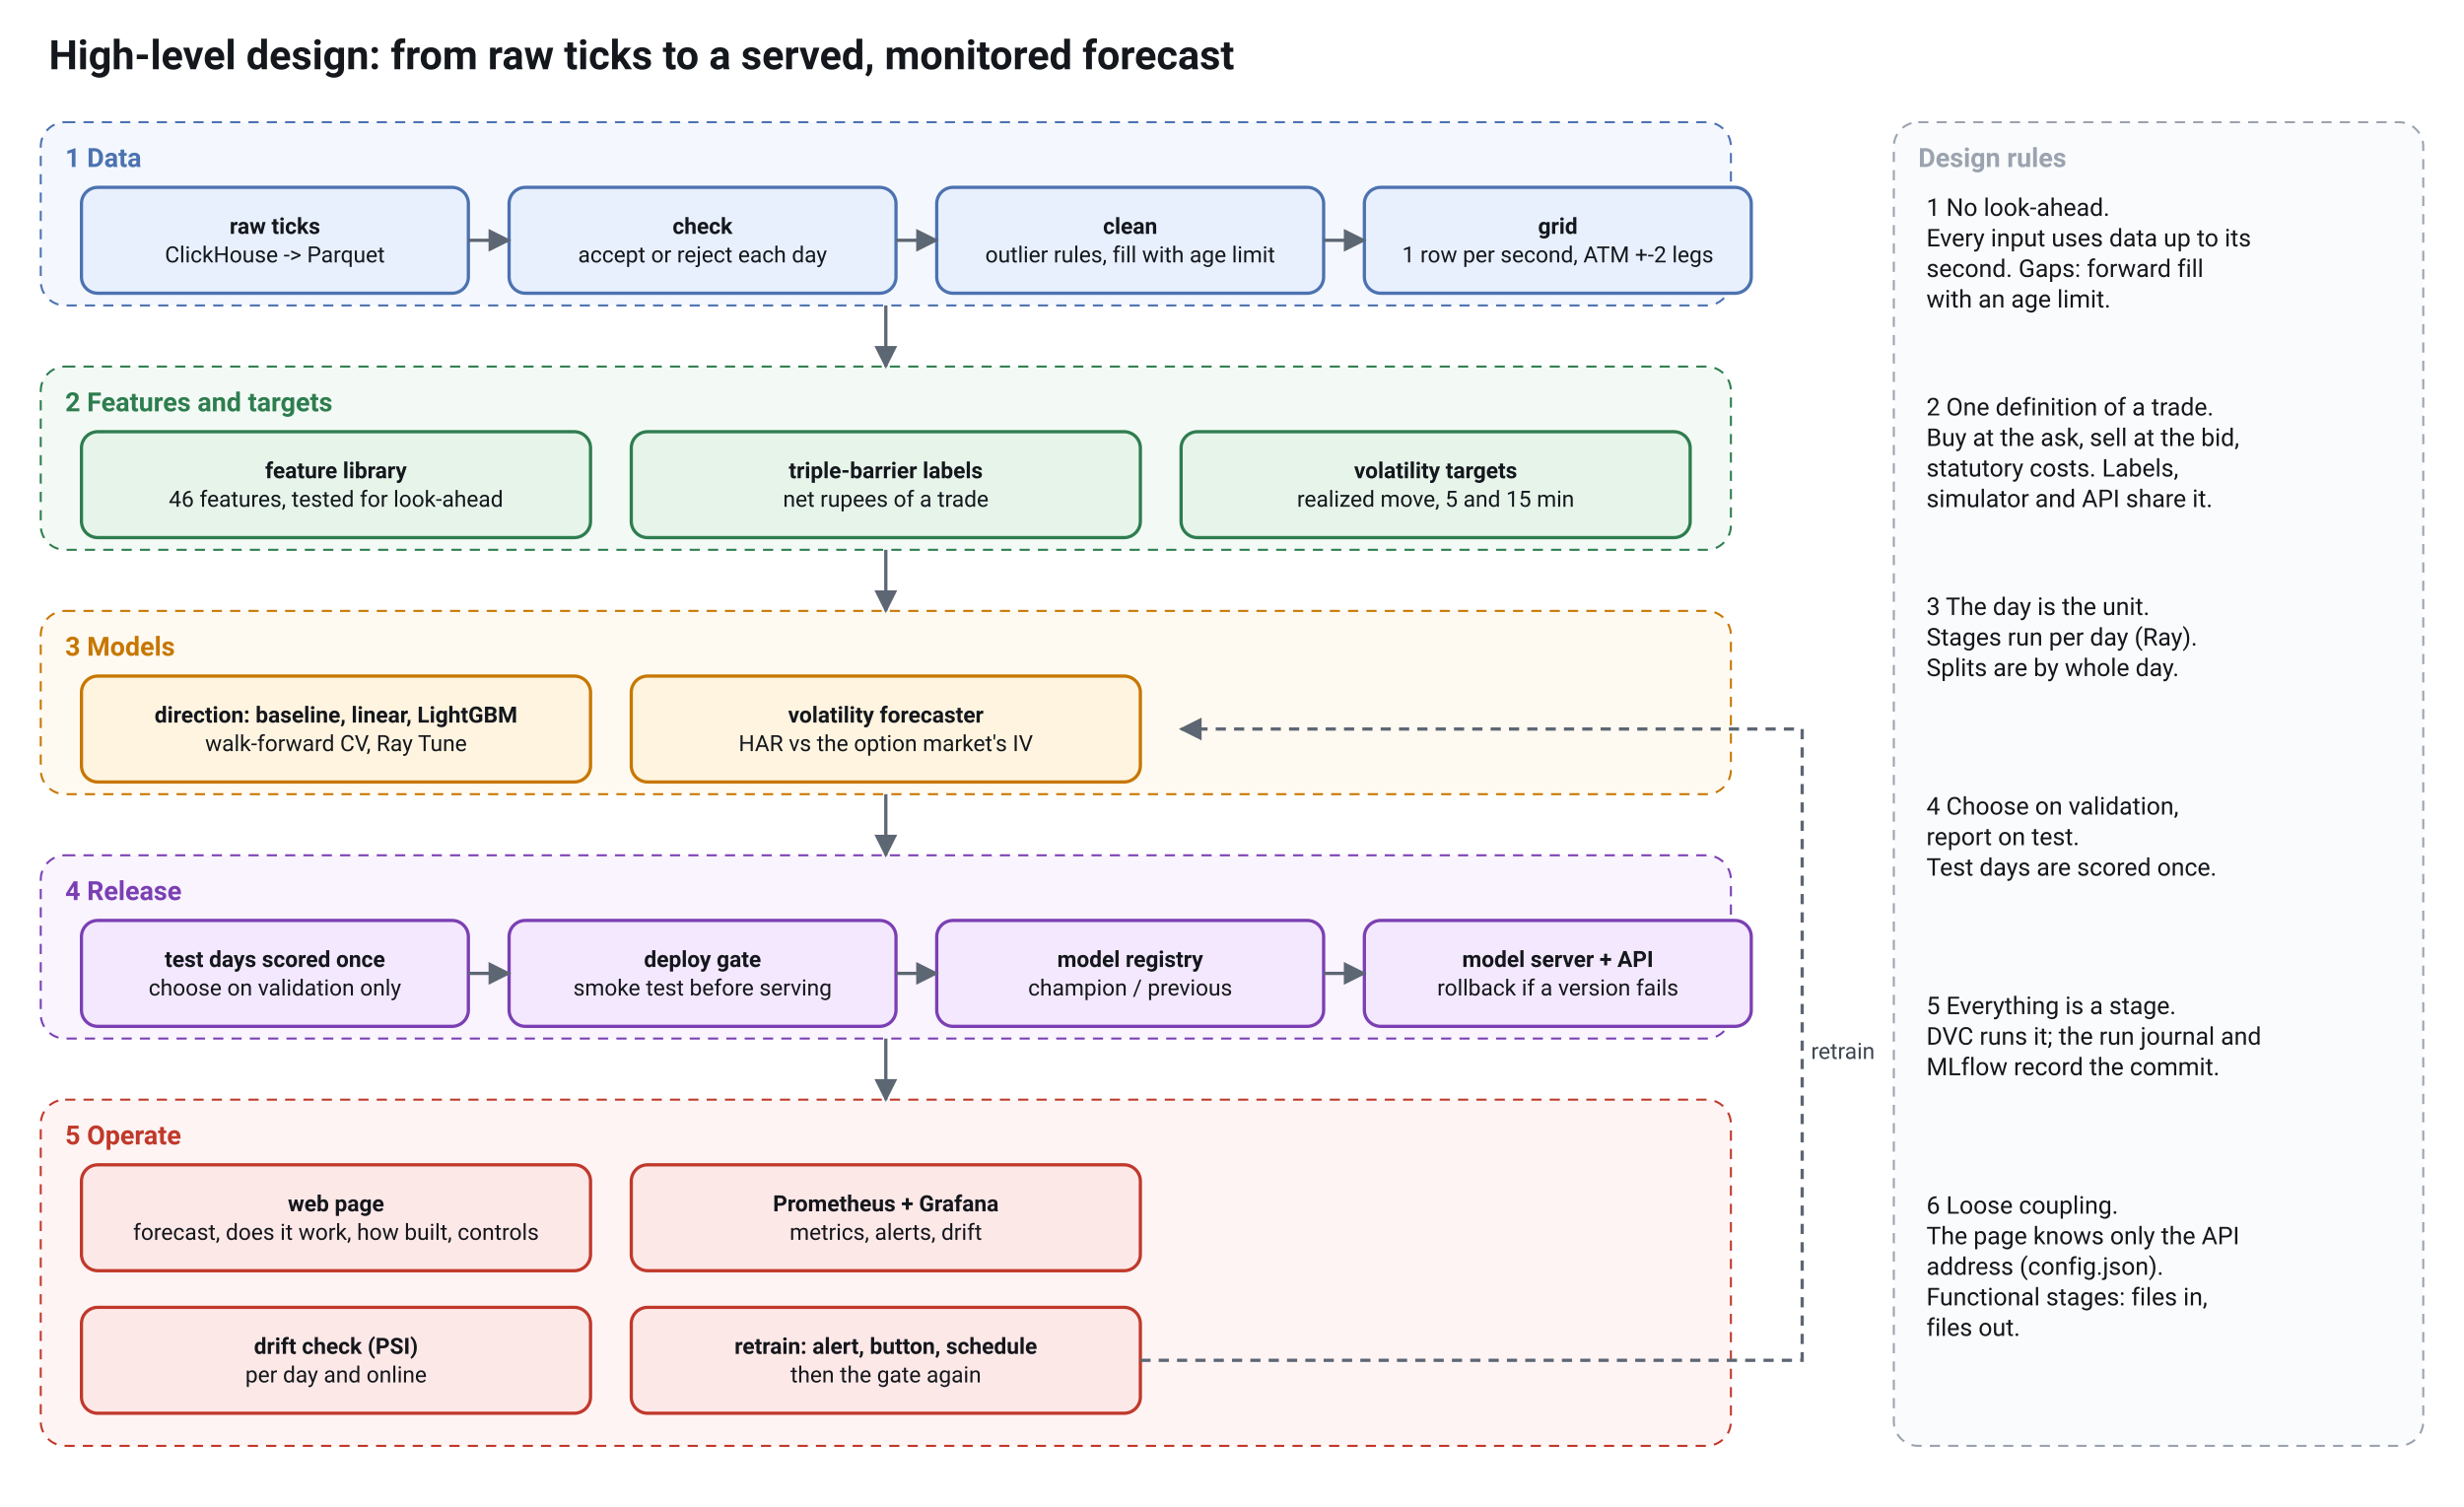
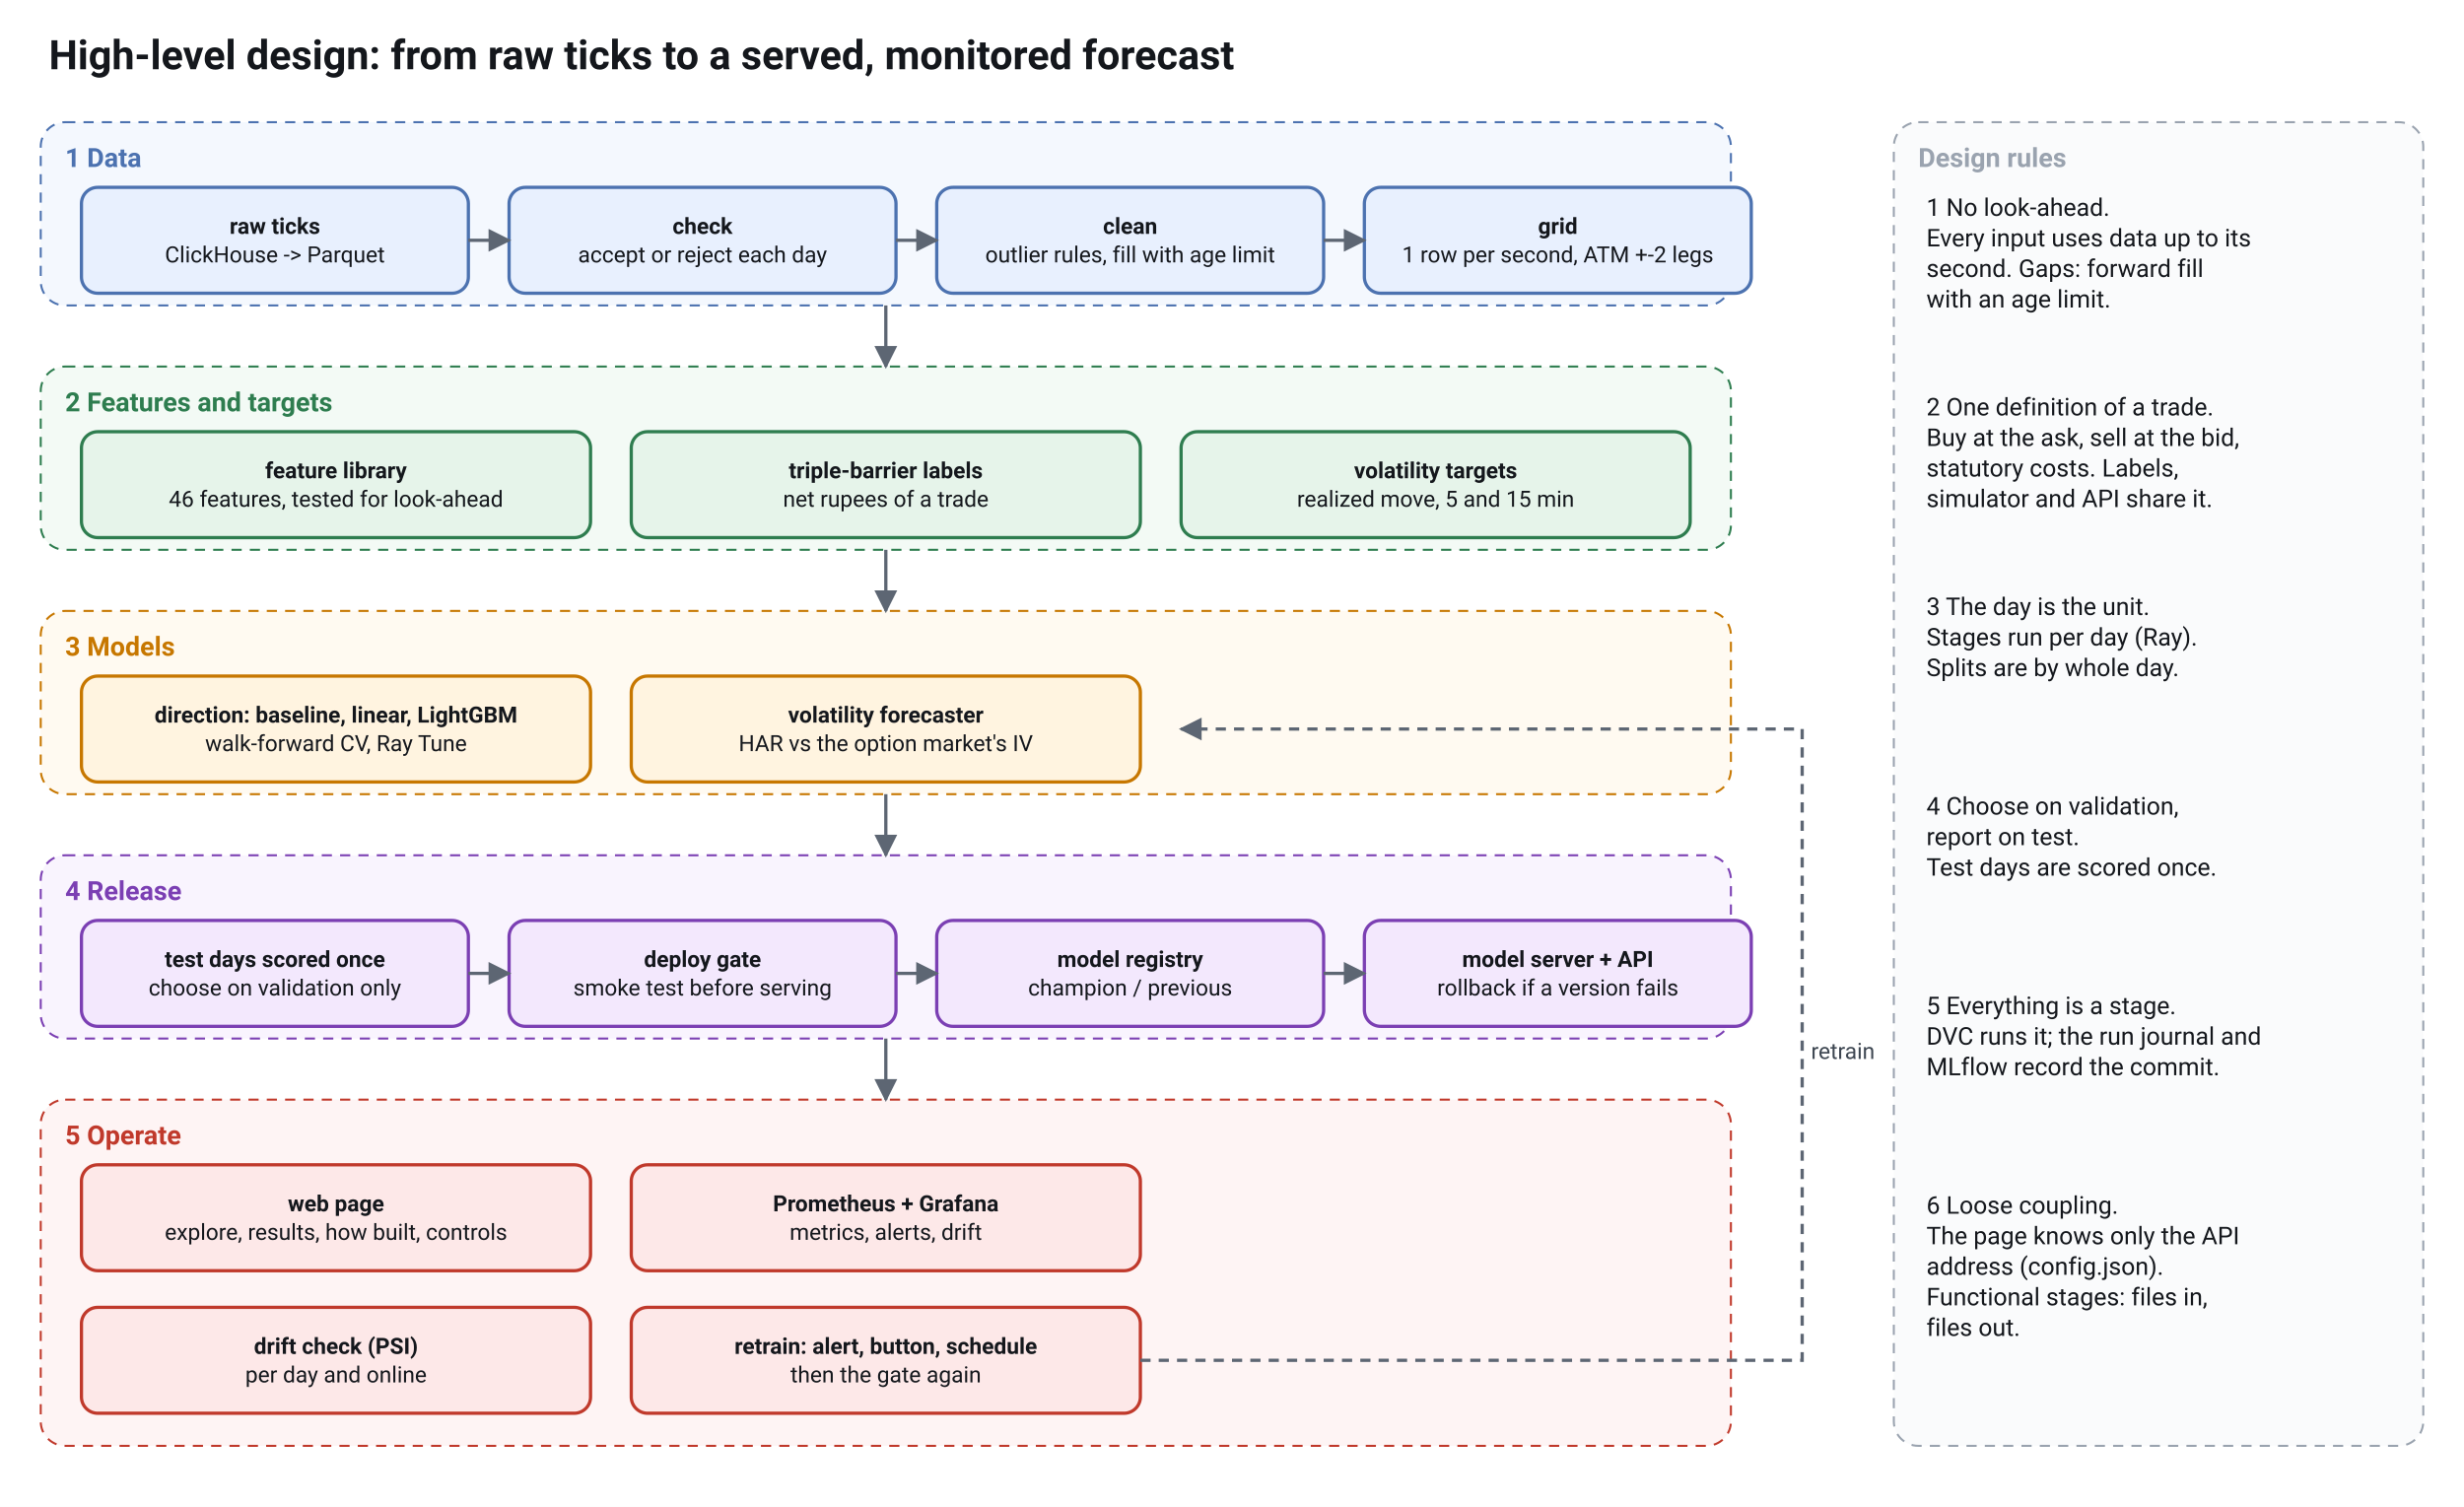
<svg xmlns="http://www.w3.org/2000/svg" width="1210" height="740" viewBox="0 0 1210 740">
  <defs>
    <marker id="a" viewBox="0 0 10 10" refX="9" refY="5" markerWidth="7" markerHeight="7" orient="auto-start-reverse">
      <path d="M0,0 L10,5 L0,10 z" fill="#5d6673" />
    </marker>
  </defs>
  <rect width="1210" height="740" fill="white" />
  <text x="24" y="34" font-size="20" font-weight="700" fill="#14171c" text-anchor="start" font-family="system-ui,-apple-system,Segoe UI,Roboto,sans-serif">High-level design: from raw ticks to a served, monitored forecast</text>
  <rect x="20" y="60" width="830" height="90" rx="12" fill="#e8f0fe" fill-opacity=".45" stroke="#4c72b0" stroke-dasharray="5 4" />
  <text x="32" y="82" font-size="13" font-weight="700" fill="#4c72b0" text-anchor="start" font-family="system-ui,-apple-system,Segoe UI,Roboto,sans-serif">1  Data</text>
  <rect x="20" y="180" width="830" height="90" rx="12" fill="#e6f4ea" fill-opacity=".45" stroke="#2e7d4f" stroke-dasharray="5 4" />
  <text x="32" y="202" font-size="13" font-weight="700" fill="#2e7d4f" text-anchor="start" font-family="system-ui,-apple-system,Segoe UI,Roboto,sans-serif">2  Features and targets</text>
  <rect x="20" y="300" width="830" height="90" rx="12" fill="#fff4e0" fill-opacity=".45" stroke="#c77700" stroke-dasharray="5 4" />
  <text x="32" y="322" font-size="13" font-weight="700" fill="#c77700" text-anchor="start" font-family="system-ui,-apple-system,Segoe UI,Roboto,sans-serif">3  Models</text>
  <rect x="20" y="420" width="830" height="90" rx="12" fill="#f3e8fd" fill-opacity=".45" stroke="#7b3fb3" stroke-dasharray="5 4" />
  <text x="32" y="442" font-size="13" font-weight="700" fill="#7b3fb3" text-anchor="start" font-family="system-ui,-apple-system,Segoe UI,Roboto,sans-serif">4  Release</text>
  <rect x="20" y="540" width="830" height="170" rx="12" fill="#fde8e8" fill-opacity=".45" stroke="#c0392b" stroke-dasharray="5 4" />
  <text x="32" y="562" font-size="13" font-weight="700" fill="#c0392b" text-anchor="start" font-family="system-ui,-apple-system,Segoe UI,Roboto,sans-serif">5  Operate</text>
  <rect x="40" y="92" width="190" height="52" rx="8" fill="#e8f0fe" stroke="#4c72b0" stroke-width="1.6" />
  <text x="135.0" y="114.85" font-size="11" font-weight="700" fill="#14171c" text-anchor="middle" font-family="system-ui,-apple-system,Segoe UI,Roboto,sans-serif">raw ticks</text>
  <text x="135.0" y="128.85" font-size="11" font-weight="400" fill="#14171c" text-anchor="middle" font-family="system-ui,-apple-system,Segoe UI,Roboto,sans-serif">ClickHouse -&gt; Parquet</text>
  <rect x="250" y="92" width="190" height="52" rx="8" fill="#e8f0fe" stroke="#4c72b0" stroke-width="1.6" />
  <text x="345.0" y="114.85" font-size="11" font-weight="700" fill="#14171c" text-anchor="middle" font-family="system-ui,-apple-system,Segoe UI,Roboto,sans-serif">check</text>
  <text x="345.0" y="128.85" font-size="11" font-weight="400" fill="#14171c" text-anchor="middle" font-family="system-ui,-apple-system,Segoe UI,Roboto,sans-serif">accept or reject each day</text>
  <rect x="460" y="92" width="190" height="52" rx="8" fill="#e8f0fe" stroke="#4c72b0" stroke-width="1.6" />
  <text x="555.0" y="114.85" font-size="11" font-weight="700" fill="#14171c" text-anchor="middle" font-family="system-ui,-apple-system,Segoe UI,Roboto,sans-serif">clean</text>
  <text x="555.0" y="128.85" font-size="11" font-weight="400" fill="#14171c" text-anchor="middle" font-family="system-ui,-apple-system,Segoe UI,Roboto,sans-serif">outlier rules, fill with age limit</text>
  <rect x="670" y="92" width="190" height="52" rx="8" fill="#e8f0fe" stroke="#4c72b0" stroke-width="1.6" />
  <text x="765.0" y="114.85" font-size="11" font-weight="700" fill="#14171c" text-anchor="middle" font-family="system-ui,-apple-system,Segoe UI,Roboto,sans-serif">grid</text>
  <text x="765.0" y="128.85" font-size="11" font-weight="400" fill="#14171c" text-anchor="middle" font-family="system-ui,-apple-system,Segoe UI,Roboto,sans-serif">1 row per second, ATM +-2 legs</text>
  <path d="M230,118 L250,118" fill="none" stroke="#5d6673" stroke-width="1.6" marker-end="url(#a)" />
  <path d="M440,118 L460,118" fill="none" stroke="#5d6673" stroke-width="1.6" marker-end="url(#a)" />
  <path d="M650,118 L670,118" fill="none" stroke="#5d6673" stroke-width="1.6" marker-end="url(#a)" />
  <rect x="40" y="212" width="250" height="52" rx="8" fill="#e6f4ea" stroke="#2e7d4f" stroke-width="1.6" />
  <text x="165.0" y="234.85" font-size="11" font-weight="700" fill="#14171c" text-anchor="middle" font-family="system-ui,-apple-system,Segoe UI,Roboto,sans-serif">feature library</text>
  <text x="165.0" y="248.85" font-size="11" font-weight="400" fill="#14171c" text-anchor="middle" font-family="system-ui,-apple-system,Segoe UI,Roboto,sans-serif">46 features, tested for look-ahead</text>
  <rect x="310" y="212" width="250" height="52" rx="8" fill="#e6f4ea" stroke="#2e7d4f" stroke-width="1.6" />
  <text x="435.0" y="234.85" font-size="11" font-weight="700" fill="#14171c" text-anchor="middle" font-family="system-ui,-apple-system,Segoe UI,Roboto,sans-serif">triple-barrier labels</text>
  <text x="435.0" y="248.85" font-size="11" font-weight="400" fill="#14171c" text-anchor="middle" font-family="system-ui,-apple-system,Segoe UI,Roboto,sans-serif">net rupees of a trade</text>
  <rect x="580" y="212" width="250" height="52" rx="8" fill="#e6f4ea" stroke="#2e7d4f" stroke-width="1.6" />
  <text x="705.0" y="234.85" font-size="11" font-weight="700" fill="#14171c" text-anchor="middle" font-family="system-ui,-apple-system,Segoe UI,Roboto,sans-serif">volatility targets</text>
  <text x="705.0" y="248.85" font-size="11" font-weight="400" fill="#14171c" text-anchor="middle" font-family="system-ui,-apple-system,Segoe UI,Roboto,sans-serif">realized move, 5 and 15 min</text>
  <rect x="40" y="332" width="250" height="52" rx="8" fill="#fff4e0" stroke="#c77700" stroke-width="1.6" />
  <text x="165.0" y="354.85" font-size="11" font-weight="700" fill="#14171c" text-anchor="middle" font-family="system-ui,-apple-system,Segoe UI,Roboto,sans-serif">direction: baseline, linear, LightGBM</text>
  <text x="165.0" y="368.85" font-size="11" font-weight="400" fill="#14171c" text-anchor="middle" font-family="system-ui,-apple-system,Segoe UI,Roboto,sans-serif">walk-forward CV, Ray Tune</text>
  <rect x="310" y="332" width="250" height="52" rx="8" fill="#fff4e0" stroke="#c77700" stroke-width="1.6" />
  <text x="435.0" y="354.85" font-size="11" font-weight="700" fill="#14171c" text-anchor="middle" font-family="system-ui,-apple-system,Segoe UI,Roboto,sans-serif">volatility forecaster</text>
  <text x="435.0" y="368.85" font-size="11" font-weight="400" fill="#14171c" text-anchor="middle" font-family="system-ui,-apple-system,Segoe UI,Roboto,sans-serif">HAR vs the option market's IV</text>
  <rect x="40" y="452" width="190" height="52" rx="8" fill="#f3e8fd" stroke="#7b3fb3" stroke-width="1.6" />
  <text x="135.0" y="474.85" font-size="11" font-weight="700" fill="#14171c" text-anchor="middle" font-family="system-ui,-apple-system,Segoe UI,Roboto,sans-serif">test days scored once</text>
  <text x="135.0" y="488.85" font-size="11" font-weight="400" fill="#14171c" text-anchor="middle" font-family="system-ui,-apple-system,Segoe UI,Roboto,sans-serif">choose on validation only</text>
  <rect x="250" y="452" width="190" height="52" rx="8" fill="#f3e8fd" stroke="#7b3fb3" stroke-width="1.6" />
  <text x="345.0" y="474.85" font-size="11" font-weight="700" fill="#14171c" text-anchor="middle" font-family="system-ui,-apple-system,Segoe UI,Roboto,sans-serif">deploy gate</text>
  <text x="345.0" y="488.85" font-size="11" font-weight="400" fill="#14171c" text-anchor="middle" font-family="system-ui,-apple-system,Segoe UI,Roboto,sans-serif">smoke test before serving</text>
  <rect x="460" y="452" width="190" height="52" rx="8" fill="#f3e8fd" stroke="#7b3fb3" stroke-width="1.6" />
  <text x="555.0" y="474.85" font-size="11" font-weight="700" fill="#14171c" text-anchor="middle" font-family="system-ui,-apple-system,Segoe UI,Roboto,sans-serif">model registry</text>
  <text x="555.0" y="488.85" font-size="11" font-weight="400" fill="#14171c" text-anchor="middle" font-family="system-ui,-apple-system,Segoe UI,Roboto,sans-serif">champion / previous</text>
  <rect x="670" y="452" width="190" height="52" rx="8" fill="#f3e8fd" stroke="#7b3fb3" stroke-width="1.6" />
  <text x="765.0" y="474.85" font-size="11" font-weight="700" fill="#14171c" text-anchor="middle" font-family="system-ui,-apple-system,Segoe UI,Roboto,sans-serif">model server + API</text>
  <text x="765.0" y="488.85" font-size="11" font-weight="400" fill="#14171c" text-anchor="middle" font-family="system-ui,-apple-system,Segoe UI,Roboto,sans-serif">rollback if a version fails</text>
  <path d="M230,478 L250,478" fill="none" stroke="#5d6673" stroke-width="1.6" marker-end="url(#a)" />
  <path d="M440,478 L460,478" fill="none" stroke="#5d6673" stroke-width="1.6" marker-end="url(#a)" />
  <path d="M650,478 L670,478" fill="none" stroke="#5d6673" stroke-width="1.6" marker-end="url(#a)" />
  <rect x="40" y="572" width="250" height="52" rx="8" fill="#fde8e8" stroke="#c0392b" stroke-width="1.6" />
  <text x="165.0" y="594.85" font-size="11" font-weight="700" fill="#14171c" text-anchor="middle" font-family="system-ui,-apple-system,Segoe UI,Roboto,sans-serif">web page</text>
-   <text x="165.0" y="608.85" font-size="11" font-weight="400" fill="#14171c" text-anchor="middle" font-family="system-ui,-apple-system,Segoe UI,Roboto,sans-serif">forecast, does it work, how built, controls</text>
+   <text x="165.0" y="608.85" font-size="11" font-weight="400" fill="#14171c" text-anchor="middle" font-family="system-ui,-apple-system,Segoe UI,Roboto,sans-serif">explore, results, how built, controls</text>
  <rect x="310" y="572" width="250" height="52" rx="8" fill="#fde8e8" stroke="#c0392b" stroke-width="1.6" />
  <text x="435.0" y="594.85" font-size="11" font-weight="700" fill="#14171c" text-anchor="middle" font-family="system-ui,-apple-system,Segoe UI,Roboto,sans-serif">Prometheus + Grafana</text>
  <text x="435.0" y="608.85" font-size="11" font-weight="400" fill="#14171c" text-anchor="middle" font-family="system-ui,-apple-system,Segoe UI,Roboto,sans-serif">metrics, alerts, drift</text>
  <rect x="40" y="642" width="250" height="52" rx="8" fill="#fde8e8" stroke="#c0392b" stroke-width="1.6" />
  <text x="165.0" y="664.85" font-size="11" font-weight="700" fill="#14171c" text-anchor="middle" font-family="system-ui,-apple-system,Segoe UI,Roboto,sans-serif">drift check (PSI)</text>
  <text x="165.0" y="678.85" font-size="11" font-weight="400" fill="#14171c" text-anchor="middle" font-family="system-ui,-apple-system,Segoe UI,Roboto,sans-serif">per day and online</text>
  <rect x="310" y="642" width="250" height="52" rx="8" fill="#fde8e8" stroke="#c0392b" stroke-width="1.6" />
  <text x="435.0" y="664.85" font-size="11" font-weight="700" fill="#14171c" text-anchor="middle" font-family="system-ui,-apple-system,Segoe UI,Roboto,sans-serif">retrain: alert, button, schedule</text>
  <text x="435.0" y="678.85" font-size="11" font-weight="400" fill="#14171c" text-anchor="middle" font-family="system-ui,-apple-system,Segoe UI,Roboto,sans-serif">then the gate again</text>
  <path d="M435,150 L435,180" fill="none" stroke="#5d6673" stroke-width="1.6" marker-end="url(#a)" />
  <path d="M435,270 L435,300" fill="none" stroke="#5d6673" stroke-width="1.6" marker-end="url(#a)" />
  <path d="M435,390 L435,420" fill="none" stroke="#5d6673" stroke-width="1.6" marker-end="url(#a)" />
  <path d="M435,510 L435,540" fill="none" stroke="#5d6673" stroke-width="1.6" marker-end="url(#a)" />
  <path d="M560,668 L885,668 L885,358 L580,358" fill="none" stroke="#5d6673" stroke-width="1.6" marker-end="url(#a)" stroke-dasharray="5 4" />
  <text x="905" y="520" font-size="11" font-weight="400" fill="#3d4651" text-anchor="middle" font-family="system-ui,-apple-system,Segoe UI,Roboto,sans-serif">retrain</text>
  <rect x="930" y="60" width="260" height="650" rx="12" fill="#f5f6f8" fill-opacity=".45" stroke="#9aa3af" stroke-dasharray="5 4" />
  <text x="942" y="82" font-size="13" font-weight="700" fill="#9aa3af" text-anchor="start" font-family="system-ui,-apple-system,Segoe UI,Roboto,sans-serif">Design rules</text>
  <text x="946" y="106" font-size="12" font-weight="400" fill="#14171c" text-anchor="start" font-family="system-ui,-apple-system,Segoe UI,Roboto,sans-serif">1  No look-ahead.</text>
  <text x="946" y="121" font-size="12" font-weight="400" fill="#14171c" text-anchor="start" font-family="system-ui,-apple-system,Segoe UI,Roboto,sans-serif">Every input uses data up to its</text>
  <text x="946" y="136" font-size="12" font-weight="400" fill="#14171c" text-anchor="start" font-family="system-ui,-apple-system,Segoe UI,Roboto,sans-serif">second. Gaps: forward fill</text>
  <text x="946" y="151" font-size="12" font-weight="400" fill="#14171c" text-anchor="start" font-family="system-ui,-apple-system,Segoe UI,Roboto,sans-serif">with an age limit.</text>
  <text x="946" y="204" font-size="12" font-weight="400" fill="#14171c" text-anchor="start" font-family="system-ui,-apple-system,Segoe UI,Roboto,sans-serif">2  One definition of a trade.</text>
  <text x="946" y="219" font-size="12" font-weight="400" fill="#14171c" text-anchor="start" font-family="system-ui,-apple-system,Segoe UI,Roboto,sans-serif">Buy at the ask, sell at the bid,</text>
  <text x="946" y="234" font-size="12" font-weight="400" fill="#14171c" text-anchor="start" font-family="system-ui,-apple-system,Segoe UI,Roboto,sans-serif">statutory costs. Labels,</text>
  <text x="946" y="249" font-size="12" font-weight="400" fill="#14171c" text-anchor="start" font-family="system-ui,-apple-system,Segoe UI,Roboto,sans-serif">simulator and API share it.</text>
  <text x="946" y="302" font-size="12" font-weight="400" fill="#14171c" text-anchor="start" font-family="system-ui,-apple-system,Segoe UI,Roboto,sans-serif">3  The day is the unit.</text>
  <text x="946" y="317" font-size="12" font-weight="400" fill="#14171c" text-anchor="start" font-family="system-ui,-apple-system,Segoe UI,Roboto,sans-serif">Stages run per day (Ray).</text>
  <text x="946" y="332" font-size="12" font-weight="400" fill="#14171c" text-anchor="start" font-family="system-ui,-apple-system,Segoe UI,Roboto,sans-serif">Splits are by whole day.</text>
  <text x="946" y="400" font-size="12" font-weight="400" fill="#14171c" text-anchor="start" font-family="system-ui,-apple-system,Segoe UI,Roboto,sans-serif">4  Choose on validation,</text>
  <text x="946" y="415" font-size="12" font-weight="400" fill="#14171c" text-anchor="start" font-family="system-ui,-apple-system,Segoe UI,Roboto,sans-serif">report on test.</text>
  <text x="946" y="430" font-size="12" font-weight="400" fill="#14171c" text-anchor="start" font-family="system-ui,-apple-system,Segoe UI,Roboto,sans-serif">Test days are scored once.</text>
  <text x="946" y="498" font-size="12" font-weight="400" fill="#14171c" text-anchor="start" font-family="system-ui,-apple-system,Segoe UI,Roboto,sans-serif">5  Everything is a stage.</text>
  <text x="946" y="513" font-size="12" font-weight="400" fill="#14171c" text-anchor="start" font-family="system-ui,-apple-system,Segoe UI,Roboto,sans-serif">DVC runs it; the run journal and</text>
  <text x="946" y="528" font-size="12" font-weight="400" fill="#14171c" text-anchor="start" font-family="system-ui,-apple-system,Segoe UI,Roboto,sans-serif">MLflow record the commit.</text>
  <text x="946" y="596" font-size="12" font-weight="400" fill="#14171c" text-anchor="start" font-family="system-ui,-apple-system,Segoe UI,Roboto,sans-serif">6  Loose coupling.</text>
  <text x="946" y="611" font-size="12" font-weight="400" fill="#14171c" text-anchor="start" font-family="system-ui,-apple-system,Segoe UI,Roboto,sans-serif">The page knows only the API</text>
  <text x="946" y="626" font-size="12" font-weight="400" fill="#14171c" text-anchor="start" font-family="system-ui,-apple-system,Segoe UI,Roboto,sans-serif">address (config.json).</text>
  <text x="946" y="641" font-size="12" font-weight="400" fill="#14171c" text-anchor="start" font-family="system-ui,-apple-system,Segoe UI,Roboto,sans-serif">Functional stages: files in,</text>
  <text x="946" y="656" font-size="12" font-weight="400" fill="#14171c" text-anchor="start" font-family="system-ui,-apple-system,Segoe UI,Roboto,sans-serif">files out.</text>
</svg>
